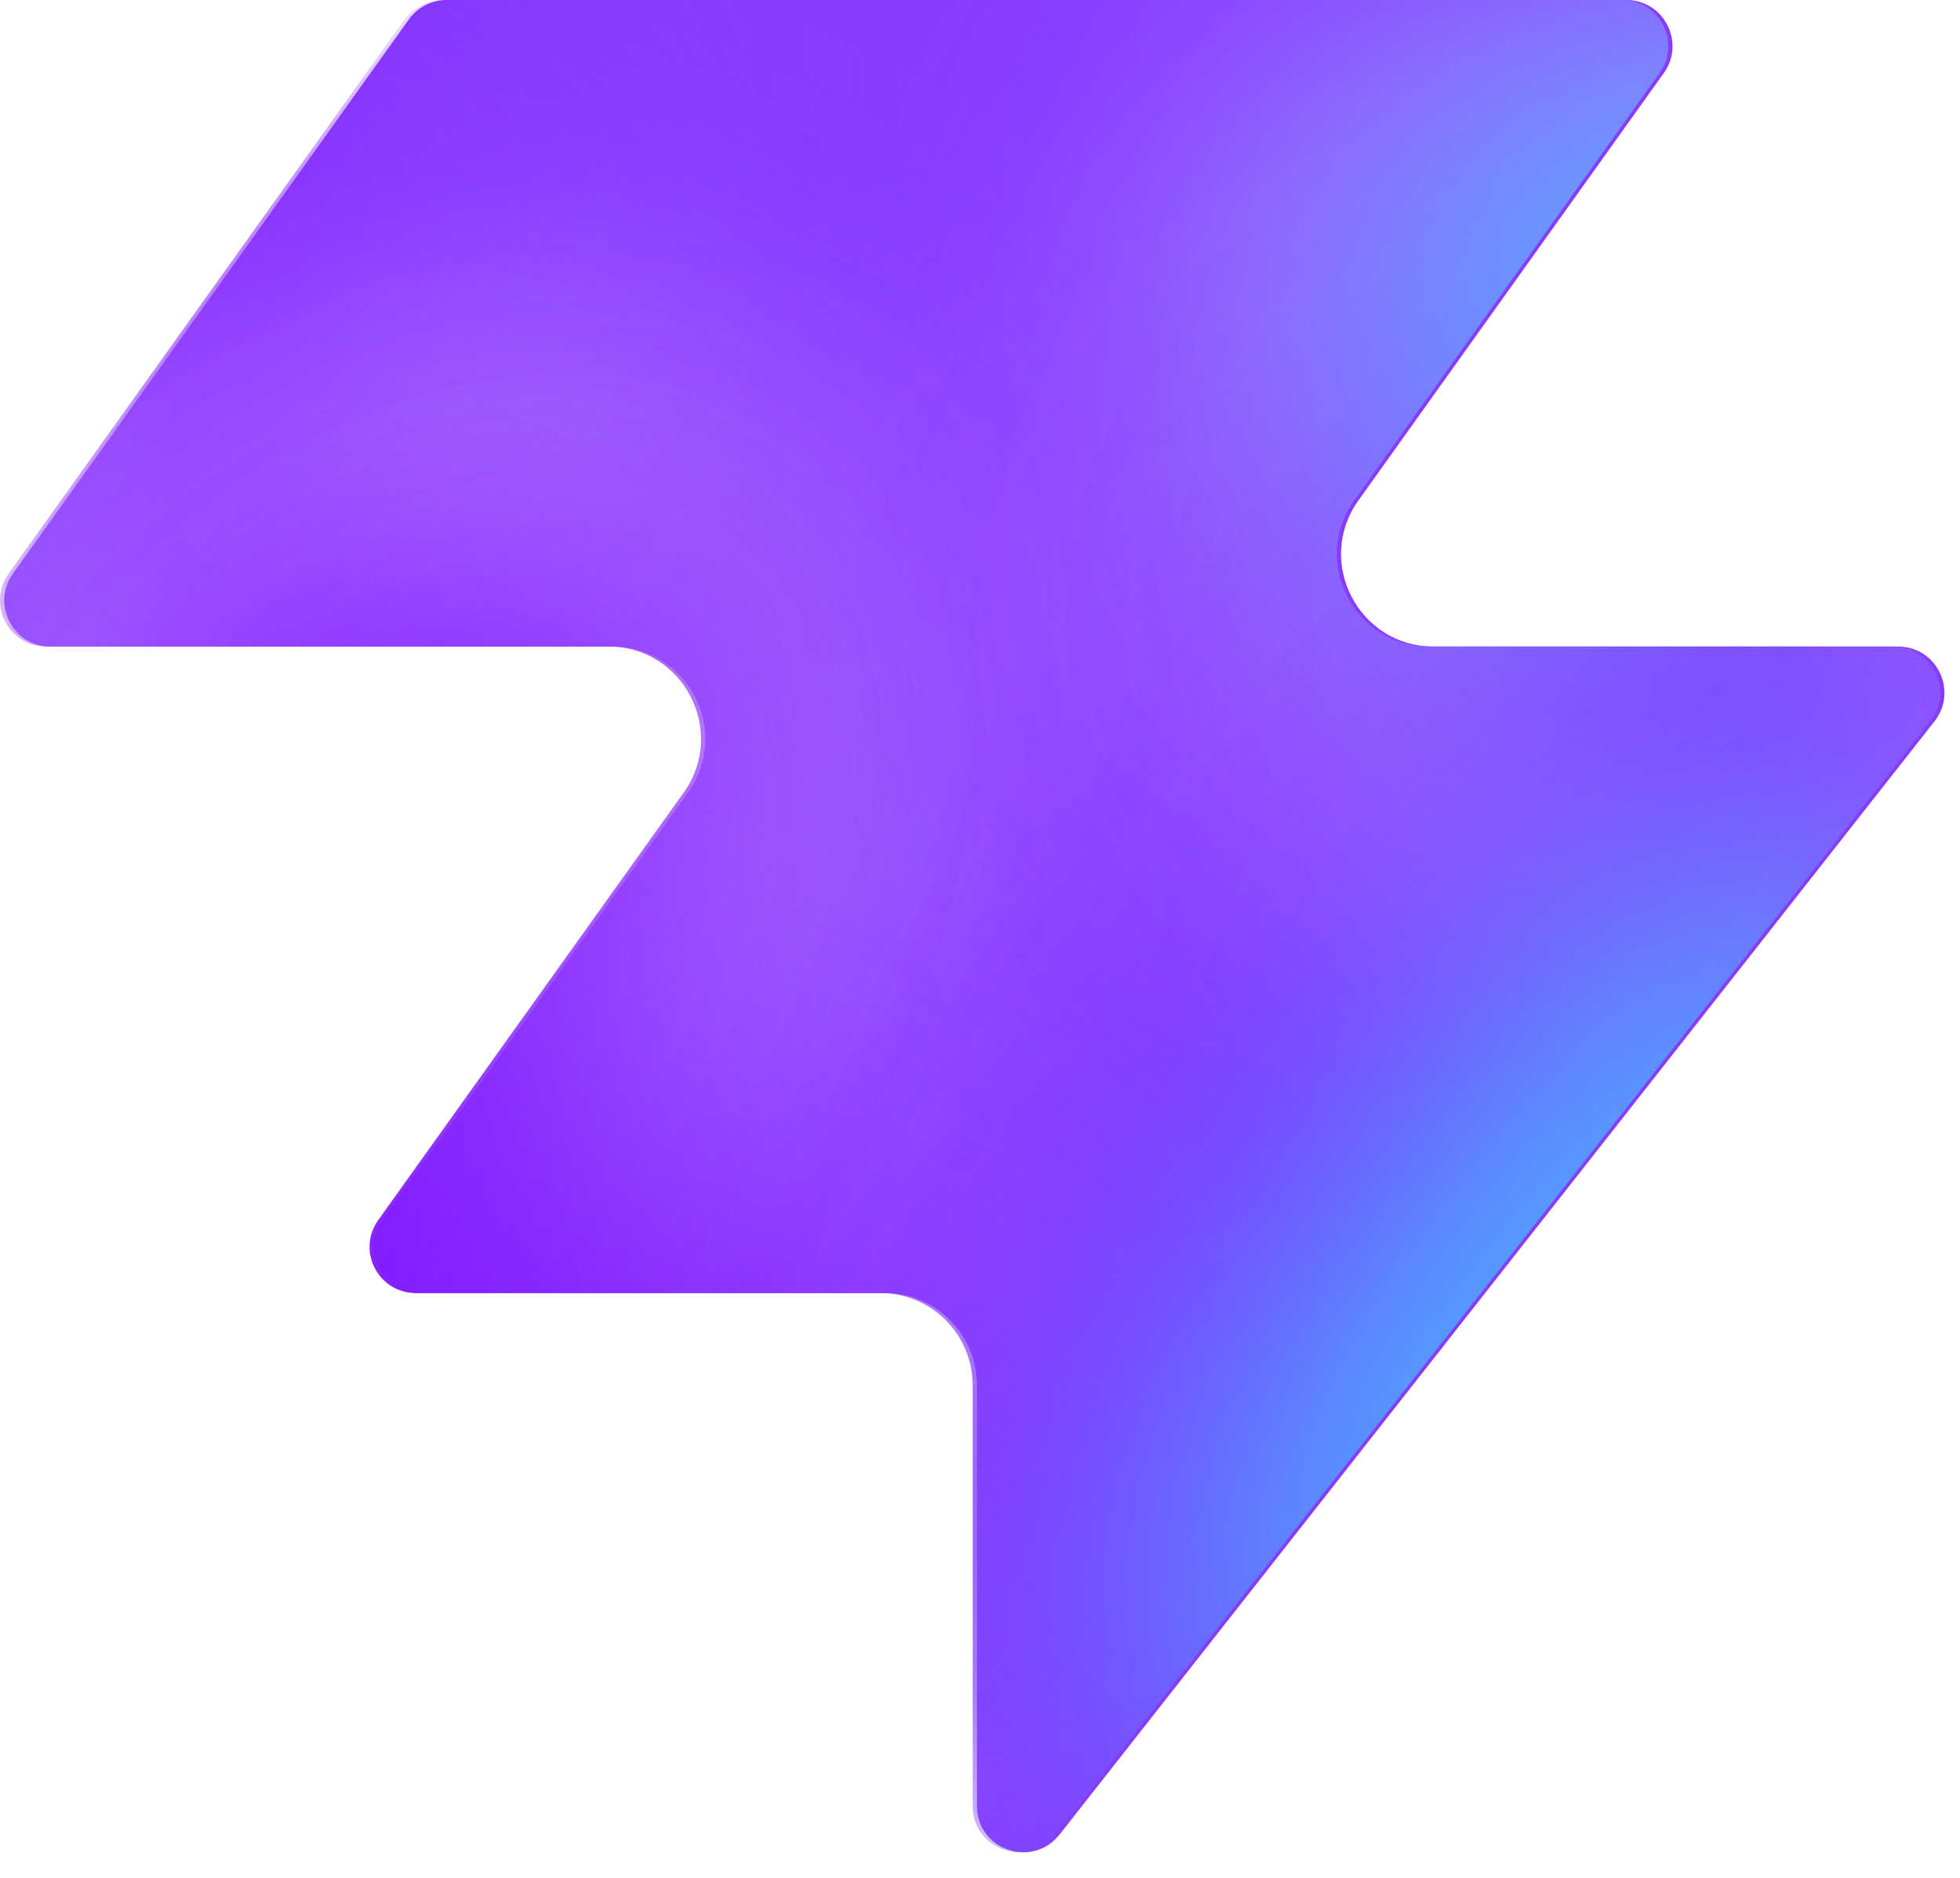
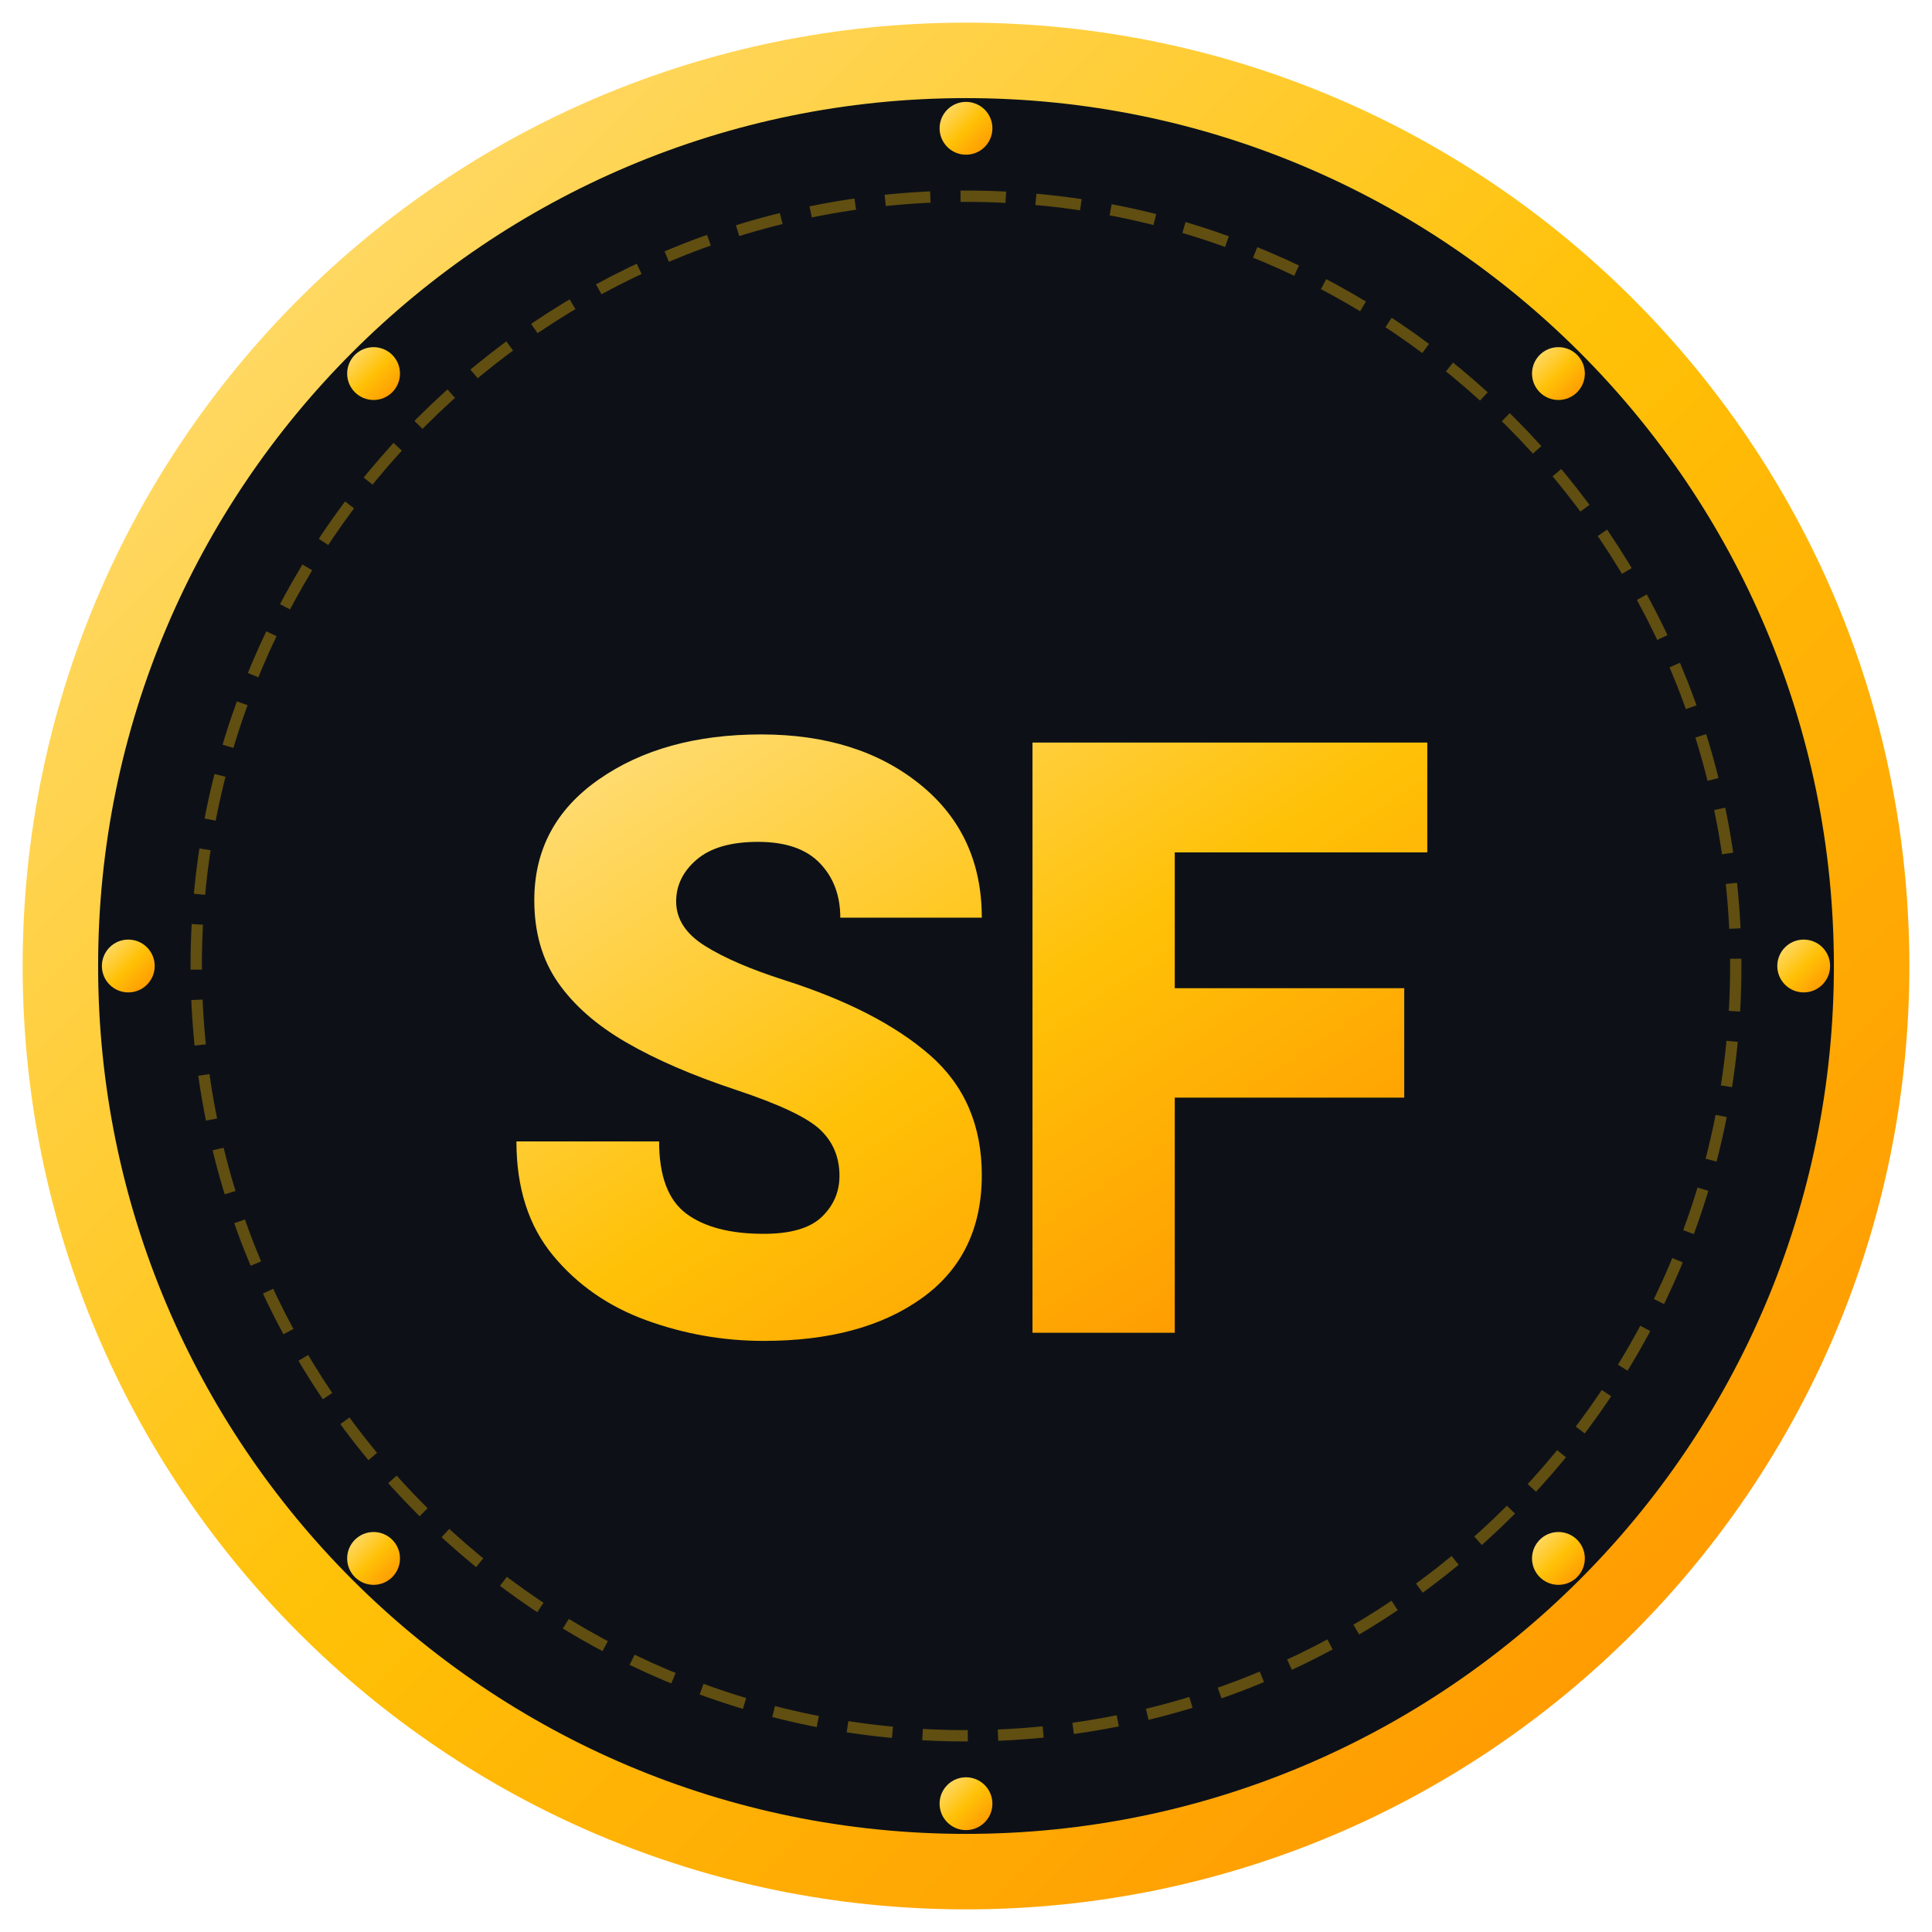
- <svg xmlns="http://www.w3.org/2000/svg" width="48" height="46" fill="none" viewBox="0 0 48 46">
-   <path fill="#863bff" d="M25.946 44.938c-.664.845-2.021.375-2.021-.698V33.937a2.26 2.26 0 0 0-2.262-2.262H10.287c-.92 0-1.456-1.04-.92-1.788l7.48-10.471c1.07-1.497 0-3.578-1.842-3.578H1.237c-.92 0-1.456-1.04-.92-1.788L10.013.474c.214-.297.556-.474.92-.474h28.894c.92 0 1.456 1.04.92 1.788l-7.48 10.471c-1.07 1.498 0 3.579 1.842 3.579h11.377c.943 0 1.473 1.088.89 1.83L25.947 44.94z" style="fill:#863bff;fill:color(display-p3 .525 .23 1);fill-opacity:1" />
-   <mask id="a" width="48" height="46" x="0" y="0" maskUnits="userSpaceOnUse" style="mask-type:alpha">
-     <path fill="#000" d="M25.842 44.938c-.664.844-2.021.375-2.021-.698V33.937a2.26 2.26 0 0 0-2.262-2.262H10.183c-.92 0-1.456-1.04-.92-1.788l7.48-10.471c1.07-1.498 0-3.579-1.842-3.579H1.133c-.92 0-1.456-1.04-.92-1.787L9.91.473c.214-.297.556-.474.92-.474h28.894c.92 0 1.456 1.04.92 1.788l-7.48 10.471c-1.07 1.498 0 3.578 1.842 3.578h11.377c.943 0 1.473 1.088.89 1.832L25.843 44.94z" style="fill:#000;fill-opacity:1" />
-   </mask>
-   <g mask="url(#a)">
-     <g filter="url(#b)">
-       <ellipse cx="5.508" cy="14.704" fill="#ede6ff" rx="5.508" ry="14.704" style="fill:#ede6ff;fill:color(display-p3 .927 .903 1);fill-opacity:1" transform="matrix(.00324 1 1 -.00324 -4.47 31.516)" />
-     </g>
-     <g filter="url(#c)">
-       <ellipse cx="10.399" cy="29.851" fill="#ede6ff" rx="10.399" ry="29.851" style="fill:#ede6ff;fill:color(display-p3 .927 .903 1);fill-opacity:1" transform="matrix(.00324 1 1 -.00324 -39.328 7.883)" />
-     </g>
-     <g filter="url(#d)">
-       <ellipse cx="5.508" cy="30.487" fill="#7e14ff" rx="5.508" ry="30.487" style="fill:#7e14ff;fill:color(display-p3 .492 .077 1);fill-opacity:1" transform="rotate(89.814 -25.913 -14.639)scale(1 -1)" />
-     </g>
-     <g filter="url(#e)">
-       <ellipse cx="5.508" cy="30.599" fill="#7e14ff" rx="5.508" ry="30.599" style="fill:#7e14ff;fill:color(display-p3 .492 .077 1);fill-opacity:1" transform="rotate(89.814 -32.644 -3.334)scale(1 -1)" />
-     </g>
-     <g filter="url(#f)">
-       <ellipse cx="5.508" cy="30.599" fill="#7e14ff" rx="5.508" ry="30.599" style="fill:#7e14ff;fill:color(display-p3 .492 .077 1);fill-opacity:1" transform="matrix(.00324 1 1 -.00324 -34.34 30.47)" />
-     </g>
-     <g filter="url(#g)">
-       <ellipse cx="14.072" cy="22.078" fill="#ede6ff" rx="14.072" ry="22.078" style="fill:#ede6ff;fill:color(display-p3 .927 .903 1);fill-opacity:1" transform="rotate(93.35 24.506 48.493)scale(-1 1)" />
-     </g>
-     <g filter="url(#h)">
-       <ellipse cx="3.47" cy="21.501" fill="#7e14ff" rx="3.47" ry="21.501" style="fill:#7e14ff;fill:color(display-p3 .492 .077 1);fill-opacity:1" transform="rotate(89.009 28.708 47.59)scale(-1 1)" />
-     </g>
-     <g filter="url(#i)">
-       <ellipse cx="3.47" cy="21.501" fill="#7e14ff" rx="3.47" ry="21.501" style="fill:#7e14ff;fill:color(display-p3 .492 .077 1);fill-opacity:1" transform="rotate(89.009 28.708 47.59)scale(-1 1)" />
-     </g>
-     <g filter="url(#j)">
-       <ellipse cx=".387" cy="8.972" fill="#7e14ff" rx="4.407" ry="29.108" style="fill:#7e14ff;fill:color(display-p3 .492 .077 1);fill-opacity:1" transform="rotate(39.51 .387 8.972)" />
-     </g>
-     <g filter="url(#k)">
-       <ellipse cx="47.523" cy="-6.092" fill="#7e14ff" rx="4.407" ry="29.108" style="fill:#7e14ff;fill:color(display-p3 .492 .077 1);fill-opacity:1" transform="rotate(37.892 47.523 -6.092)" />
-     </g>
-     <g filter="url(#l)">
-       <ellipse cx="41.412" cy="6.333" fill="#47bfff" rx="5.971" ry="9.665" style="fill:#47bfff;fill:color(display-p3 .28 .748 1);fill-opacity:1" transform="rotate(37.892 41.412 6.333)" />
-     </g>
-     <g filter="url(#m)">
-       <ellipse cx="-1.879" cy="38.332" fill="#7e14ff" rx="4.407" ry="29.108" style="fill:#7e14ff;fill:color(display-p3 .492 .077 1);fill-opacity:1" transform="rotate(37.892 -1.88 38.332)" />
-     </g>
-     <g filter="url(#n)">
-       <ellipse cx="-1.879" cy="38.332" fill="#7e14ff" rx="4.407" ry="29.108" style="fill:#7e14ff;fill:color(display-p3 .492 .077 1);fill-opacity:1" transform="rotate(37.892 -1.88 38.332)" />
-     </g>
-     <g filter="url(#o)">
-       <ellipse cx="35.651" cy="29.907" fill="#7e14ff" rx="4.407" ry="29.108" style="fill:#7e14ff;fill:color(display-p3 .492 .077 1);fill-opacity:1" transform="rotate(37.892 35.651 29.907)" />
-     </g>
-     <g filter="url(#p)">
-       <ellipse cx="38.418" cy="32.4" fill="#47bfff" rx="5.971" ry="15.297" style="fill:#47bfff;fill:color(display-p3 .28 .748 1);fill-opacity:1" transform="rotate(37.892 38.418 32.4)" />
-     </g>
+ <svg xmlns="http://www.w3.org/2000/svg" viewBox="0 0 512 512" width="100%" height="100%">
+   <defs>
+     <linearGradient id="goldGrad" x1="0%" y1="0%" x2="100%" y2="100%">
+       <stop offset="0%" stop-color="#FFE082" />
+       <stop offset="50%" stop-color="#FFC107" />
+       <stop offset="100%" stop-color="#FF8F00" />
+     </linearGradient>
+   </defs>
+   <circle cx="256" cy="256" r="240" fill="#0D1117" stroke="url(#goldGrad)" stroke-width="20" />
+   <circle cx="256" cy="256" r="204" fill="none" stroke="#FFC107" stroke-width="3" stroke-opacity="0.35" stroke-dasharray="12 8" />
+   <g fill="url(#goldGrad)">
+     <circle cx="478" cy="256" r="7" />
+     <circle cx="413" cy="413" r="7" />
+     <circle cx="256" cy="478" r="7" />
+     <circle cx="99" cy="413" r="7" />
+     <circle cx="34" cy="256" r="7" />
+     <circle cx="99" cy="99" r="7" />
+     <circle cx="256" cy="34" r="7" />
+     <circle cx="413" cy="99" r="7" />
  </g>
-   <defs>
-     <filter id="b" width="60.045" height="41.654" x="-19.77" y="16.149" color-interpolation-filters="sRGB" filterUnits="userSpaceOnUse">
-       <feFlood flood-opacity="0" result="BackgroundImageFix" />
-       <feBlend in="SourceGraphic" in2="BackgroundImageFix" result="shape" />
-       <feGaussianBlur result="effect1_foregroundBlur_2002_17158" stdDeviation="7.659" />
-     </filter>
-     <filter id="c" width="90.34" height="51.437" x="-54.613" y="-7.533" color-interpolation-filters="sRGB" filterUnits="userSpaceOnUse">
-       <feFlood flood-opacity="0" result="BackgroundImageFix" />
-       <feBlend in="SourceGraphic" in2="BackgroundImageFix" result="shape" />
-       <feGaussianBlur result="effect1_foregroundBlur_2002_17158" stdDeviation="7.659" />
-     </filter>
-     <filter id="d" width="79.355" height="29.4" x="-49.64" y="2.03" color-interpolation-filters="sRGB" filterUnits="userSpaceOnUse">
-       <feFlood flood-opacity="0" result="BackgroundImageFix" />
-       <feBlend in="SourceGraphic" in2="BackgroundImageFix" result="shape" />
-       <feGaussianBlur result="effect1_foregroundBlur_2002_17158" stdDeviation="4.596" />
-     </filter>
-     <filter id="e" width="79.579" height="29.4" x="-45.045" y="20.029" color-interpolation-filters="sRGB" filterUnits="userSpaceOnUse">
-       <feFlood flood-opacity="0" result="BackgroundImageFix" />
-       <feBlend in="SourceGraphic" in2="BackgroundImageFix" result="shape" />
-       <feGaussianBlur result="effect1_foregroundBlur_2002_17158" stdDeviation="4.596" />
-     </filter>
-     <filter id="f" width="79.579" height="29.4" x="-43.513" y="21.178" color-interpolation-filters="sRGB" filterUnits="userSpaceOnUse">
-       <feFlood flood-opacity="0" result="BackgroundImageFix" />
-       <feBlend in="SourceGraphic" in2="BackgroundImageFix" result="shape" />
-       <feGaussianBlur result="effect1_foregroundBlur_2002_17158" stdDeviation="4.596" />
-     </filter>
-     <filter id="g" width="74.749" height="58.852" x="15.756" y="-17.901" color-interpolation-filters="sRGB" filterUnits="userSpaceOnUse">
-       <feFlood flood-opacity="0" result="BackgroundImageFix" />
-       <feBlend in="SourceGraphic" in2="BackgroundImageFix" result="shape" />
-       <feGaussianBlur result="effect1_foregroundBlur_2002_17158" stdDeviation="7.659" />
-     </filter>
-     <filter id="h" width="61.377" height="25.362" x="23.548" y="2.284" color-interpolation-filters="sRGB" filterUnits="userSpaceOnUse">
-       <feFlood flood-opacity="0" result="BackgroundImageFix" />
-       <feBlend in="SourceGraphic" in2="BackgroundImageFix" result="shape" />
-       <feGaussianBlur result="effect1_foregroundBlur_2002_17158" stdDeviation="4.596" />
-     </filter>
-     <filter id="i" width="61.377" height="25.362" x="23.548" y="2.284" color-interpolation-filters="sRGB" filterUnits="userSpaceOnUse">
-       <feFlood flood-opacity="0" result="BackgroundImageFix" />
-       <feBlend in="SourceGraphic" in2="BackgroundImageFix" result="shape" />
-       <feGaussianBlur result="effect1_foregroundBlur_2002_17158" stdDeviation="4.596" />
-     </filter>
-     <filter id="j" width="56.045" height="63.649" x="-27.636" y="-22.853" color-interpolation-filters="sRGB" filterUnits="userSpaceOnUse">
-       <feFlood flood-opacity="0" result="BackgroundImageFix" />
-       <feBlend in="SourceGraphic" in2="BackgroundImageFix" result="shape" />
-       <feGaussianBlur result="effect1_foregroundBlur_2002_17158" stdDeviation="4.596" />
-     </filter>
-     <filter id="k" width="54.814" height="64.646" x="20.116" y="-38.415" color-interpolation-filters="sRGB" filterUnits="userSpaceOnUse">
-       <feFlood flood-opacity="0" result="BackgroundImageFix" />
-       <feBlend in="SourceGraphic" in2="BackgroundImageFix" result="shape" />
-       <feGaussianBlur result="effect1_foregroundBlur_2002_17158" stdDeviation="4.596" />
-     </filter>
-     <filter id="l" width="33.541" height="35.313" x="24.641" y="-11.323" color-interpolation-filters="sRGB" filterUnits="userSpaceOnUse">
-       <feFlood flood-opacity="0" result="BackgroundImageFix" />
-       <feBlend in="SourceGraphic" in2="BackgroundImageFix" result="shape" />
-       <feGaussianBlur result="effect1_foregroundBlur_2002_17158" stdDeviation="4.596" />
-     </filter>
-     <filter id="m" width="54.814" height="64.646" x="-29.286" y="6.009" color-interpolation-filters="sRGB" filterUnits="userSpaceOnUse">
-       <feFlood flood-opacity="0" result="BackgroundImageFix" />
-       <feBlend in="SourceGraphic" in2="BackgroundImageFix" result="shape" />
-       <feGaussianBlur result="effect1_foregroundBlur_2002_17158" stdDeviation="4.596" />
-     </filter>
-     <filter id="n" width="54.814" height="64.646" x="-29.286" y="6.009" color-interpolation-filters="sRGB" filterUnits="userSpaceOnUse">
-       <feFlood flood-opacity="0" result="BackgroundImageFix" />
-       <feBlend in="SourceGraphic" in2="BackgroundImageFix" result="shape" />
-       <feGaussianBlur result="effect1_foregroundBlur_2002_17158" stdDeviation="4.596" />
-     </filter>
-     <filter id="o" width="54.814" height="64.646" x="8.244" y="-2.416" color-interpolation-filters="sRGB" filterUnits="userSpaceOnUse">
-       <feFlood flood-opacity="0" result="BackgroundImageFix" />
-       <feBlend in="SourceGraphic" in2="BackgroundImageFix" result="shape" />
-       <feGaussianBlur result="effect1_foregroundBlur_2002_17158" stdDeviation="4.596" />
-     </filter>
-     <filter id="p" width="39.409" height="43.623" x="18.713" y="10.588" color-interpolation-filters="sRGB" filterUnits="userSpaceOnUse">
-       <feFlood flood-opacity="0" result="BackgroundImageFix" />
-       <feBlend in="SourceGraphic" in2="BackgroundImageFix" result="shape" />
-       <feGaussianBlur result="effect1_foregroundBlur_2002_17158" stdDeviation="4.596" />
-     </filter>
-   </defs>
+   <text x="256" y="278" text-anchor="middle" dominant-baseline="central" font-family="system-ui, -apple-system, BlinkMacSystemFont, 'Segoe UI', Roboto, 'Helvetica Neue', Arial, sans-serif" font-weight="900" font-size="220" letter-spacing="-6" fill="url(#goldGrad)">SF</text>
</svg>
